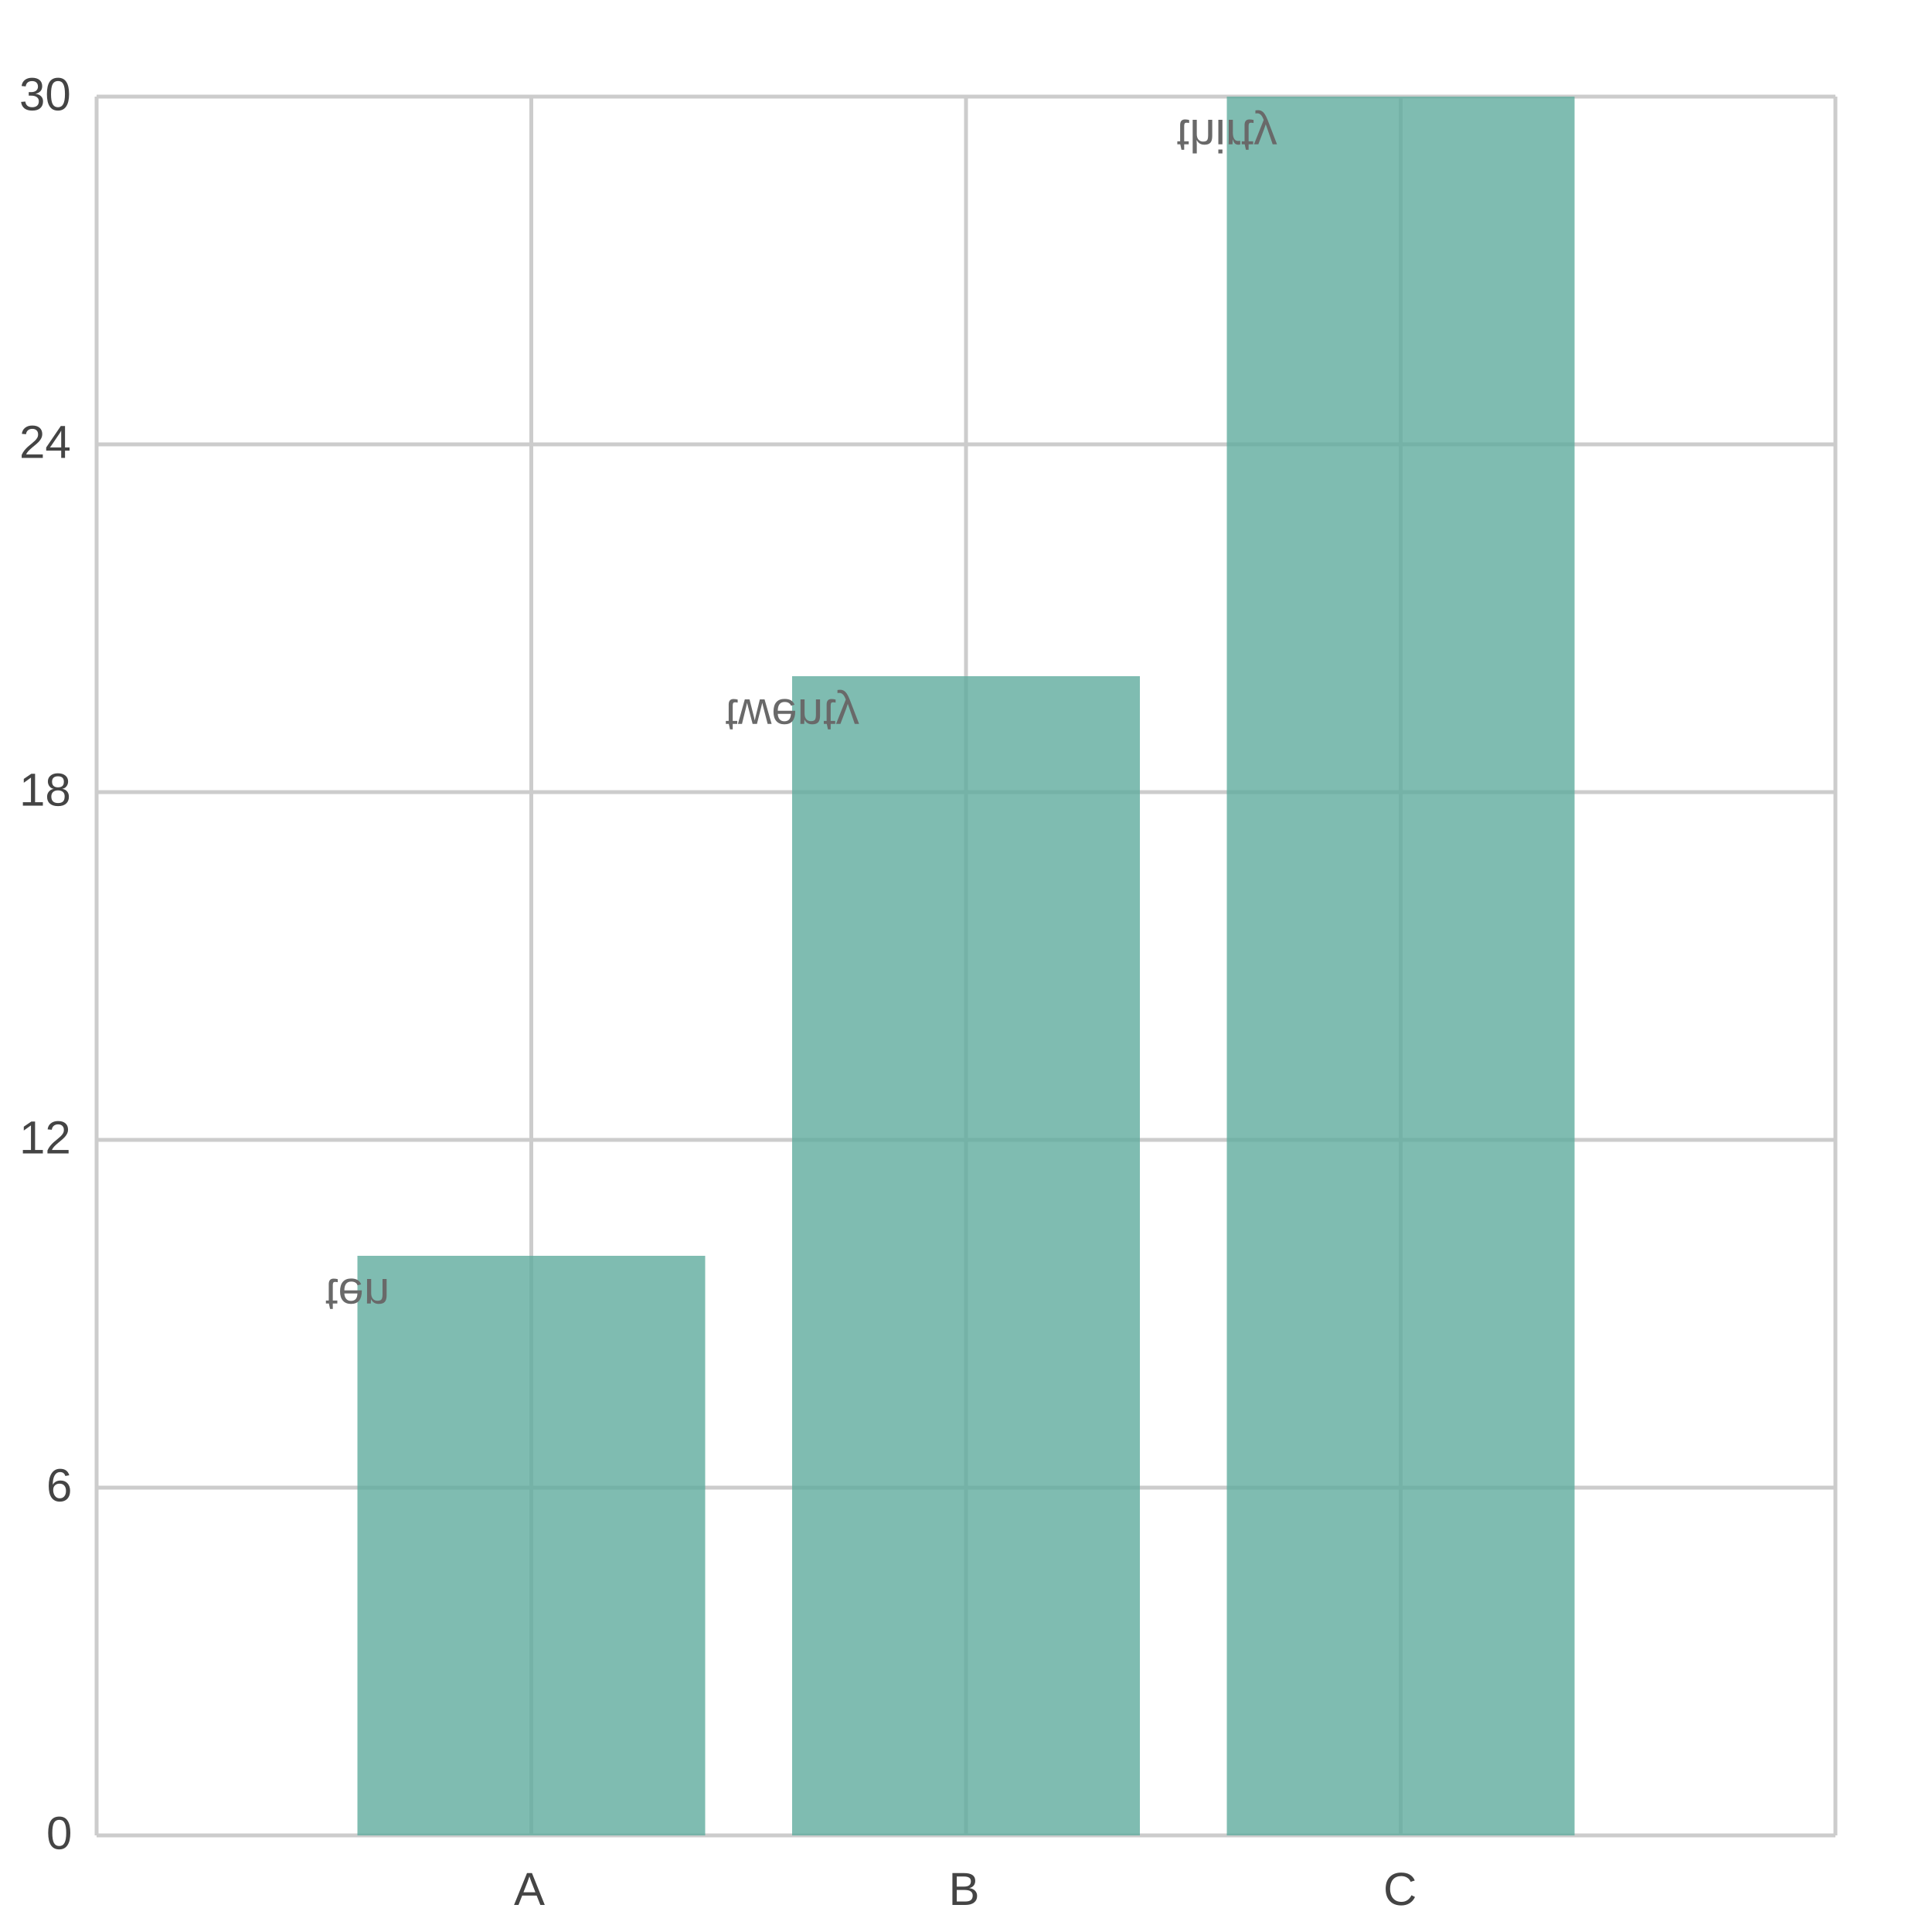
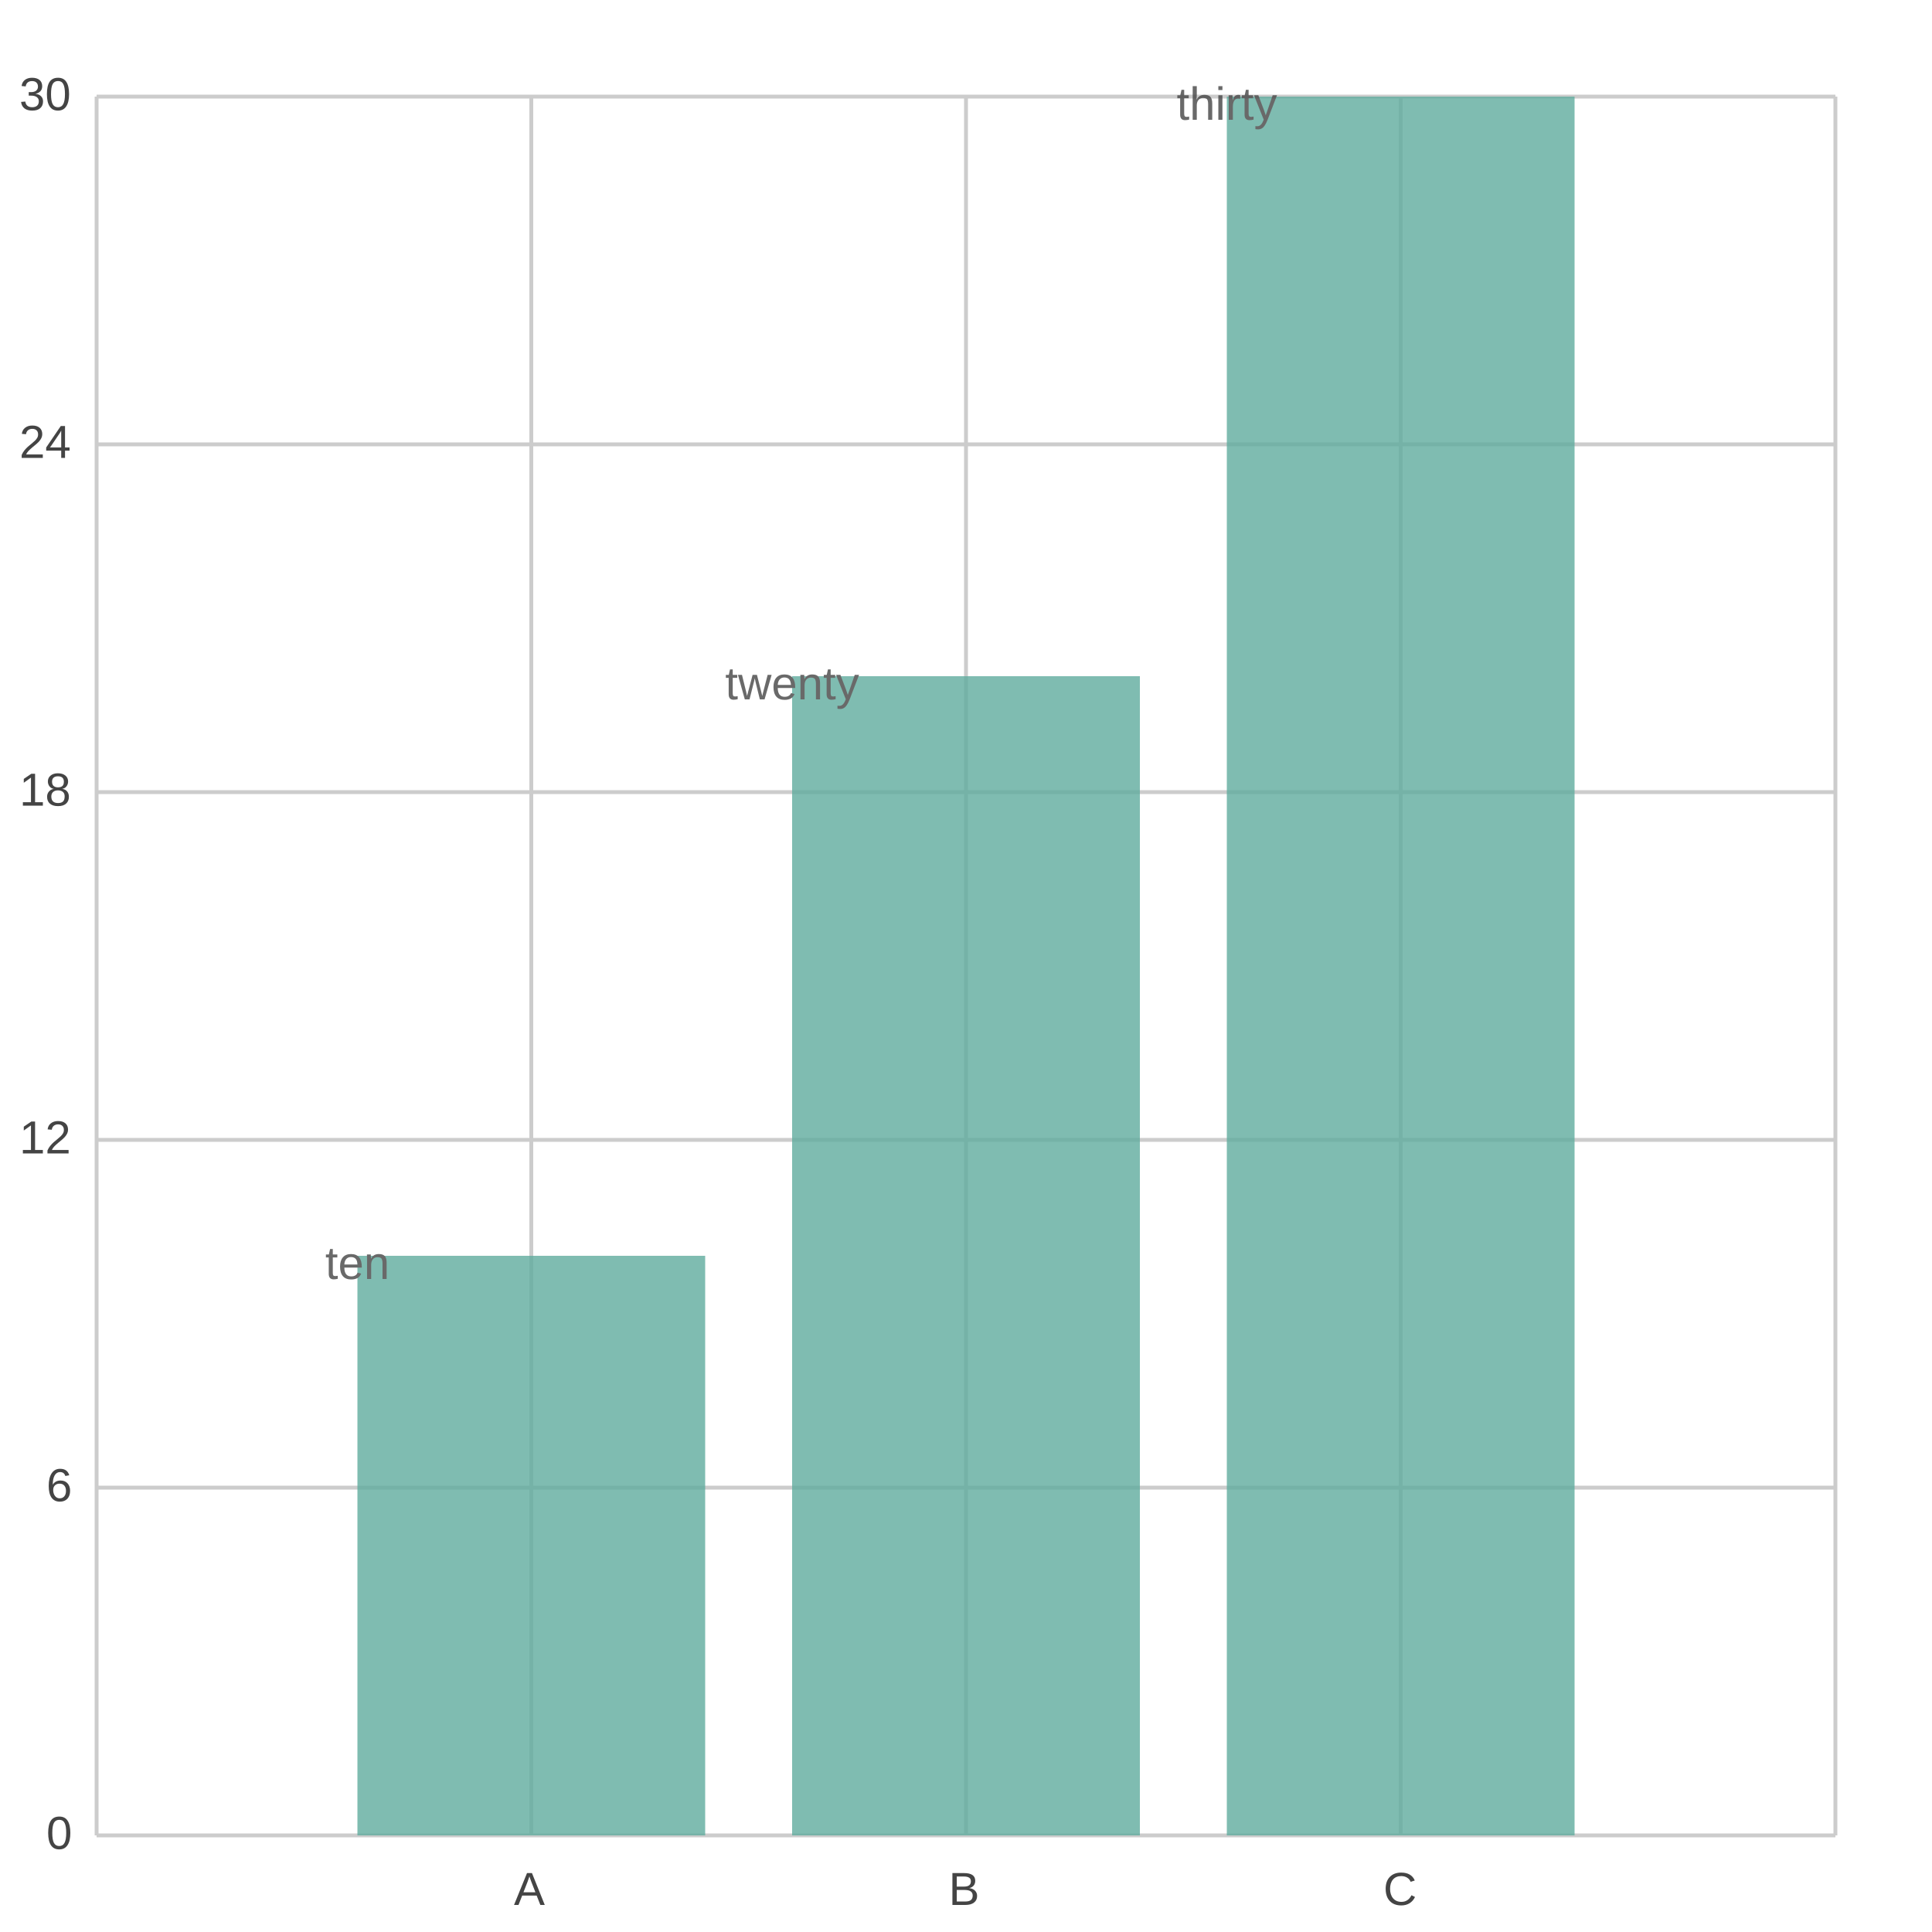
<svg xmlns="http://www.w3.org/2000/svg" width="500" height="500" viewBox="0 0 500 500">
  <path fill="#FFFFFF" d="M0 0 h500 v500 h-500 v-500Z" />
  <defs>
    <clipPath id="plot-clip">
      <rect x="0" y="0" width="450.0" height="450.0" />
    </clipPath>
  </defs>
  <g>
    <path stroke="#CCCCCC" stroke-dasharray="None" d="M0 0.0 h450.0 M0 90.0 h450.0 M0 180.0 h450.0 M0 270.0 h450.0 M0 360.0 h450.0 M0 450.0 h450.0" transform="translate(25.0, 25.0)" />
    <g font-size="12" font-family="Arial" fill="#444444" transform="translate(19.0, 25.0)">
      <text x="0" y="0.0" transform="translate(-14, 3.5)">30</text>
      <text x="0" y="90.0" transform="translate(-14, 3.5)">24</text>
      <text x="0" y="180.0" transform="translate(-14, 3.5)">18</text>
      <text x="0" y="270.0" transform="translate(-14, 3.5)">12</text>
      <text x="0" y="360.0" transform="translate(-7, 3.5)">6</text>
      <text x="0" y="450.0" transform="translate(-7, 3.5)">0</text>
    </g>
  </g>
  <g>
    <path stroke="#CCCCCC" stroke-dasharray="None" d="M0.0 0 v450.0 M112.5 0 v450.0 M225.0 0 v450.0 M337.5 0 v450.0 M450.0 0 v450.0" transform="translate(25.0, 25.0)" />
    <g font-size="12" font-family="Arial" fill="#444444" transform="translate(25.0, 43.0)">
      <text x="0.0" y="450.0" transform="translate(-2.0, 0)"> </text>
      <text x="112.5" y="450.0" transform="translate(-4.5, 0)">A</text>
      <text x="225.0" y="450.0" transform="translate(-4.5, 0)">B</text>
      <text x="337.5" y="450.0" transform="translate(-4.5, 0)">C</text>
      <text x="450.0" y="450.0" transform="translate(-2.0, 0)"> </text>
    </g>
  </g>
  <g opacity="0.8" transform="translate(-25.0, -25.0) rotate(180, 250.0, 250.0) scale(-1, 1) translate(-450.0, 0) translate(-45.0, 0)">
    <path d="M112.5 0.0 h90.0 v150.0 h-90.0 v-150.0Z M225.0 0.0 h90.0 v300.0 h-90.0 v-300.0Z M337.5 0.0 h90.0 v450.0 h-90.0 v-450.0Z" fill="#5fab9e" />
    <g>
-       <text x="112.5" y="144.0" fill="#444444" font-size="12" font-family="Arial" text-anchor="middle">ten</text>
-       <text x="225.0" y="294.0" fill="#444444" font-size="12" font-family="Arial" text-anchor="middle">twenty</text>
-       <text x="337.5" y="444.0" fill="#444444" font-size="12" font-family="Arial" text-anchor="middle">thirty</text>
+       <text x="112.5" y="144.0" fill="#444444" font-size="12" font-family="Arial" text-anchor="middle" transform="translate(112.5,144.0) scale(1,-1) translate(-112.5,-144.0)">ten</text>
+       <text x="225.0" y="294.0" fill="#444444" font-size="12" font-family="Arial" text-anchor="middle" transform="translate(225.0,294.0) scale(1,-1) translate(-225.0,-294.0)">twenty</text>
+       <text x="337.5" y="444.0" fill="#444444" font-size="12" font-family="Arial" text-anchor="middle" transform="translate(337.5,444.0) scale(1,-1) translate(-337.5,-444.0)">thirty</text>
    </g>
  </g>
</svg>
